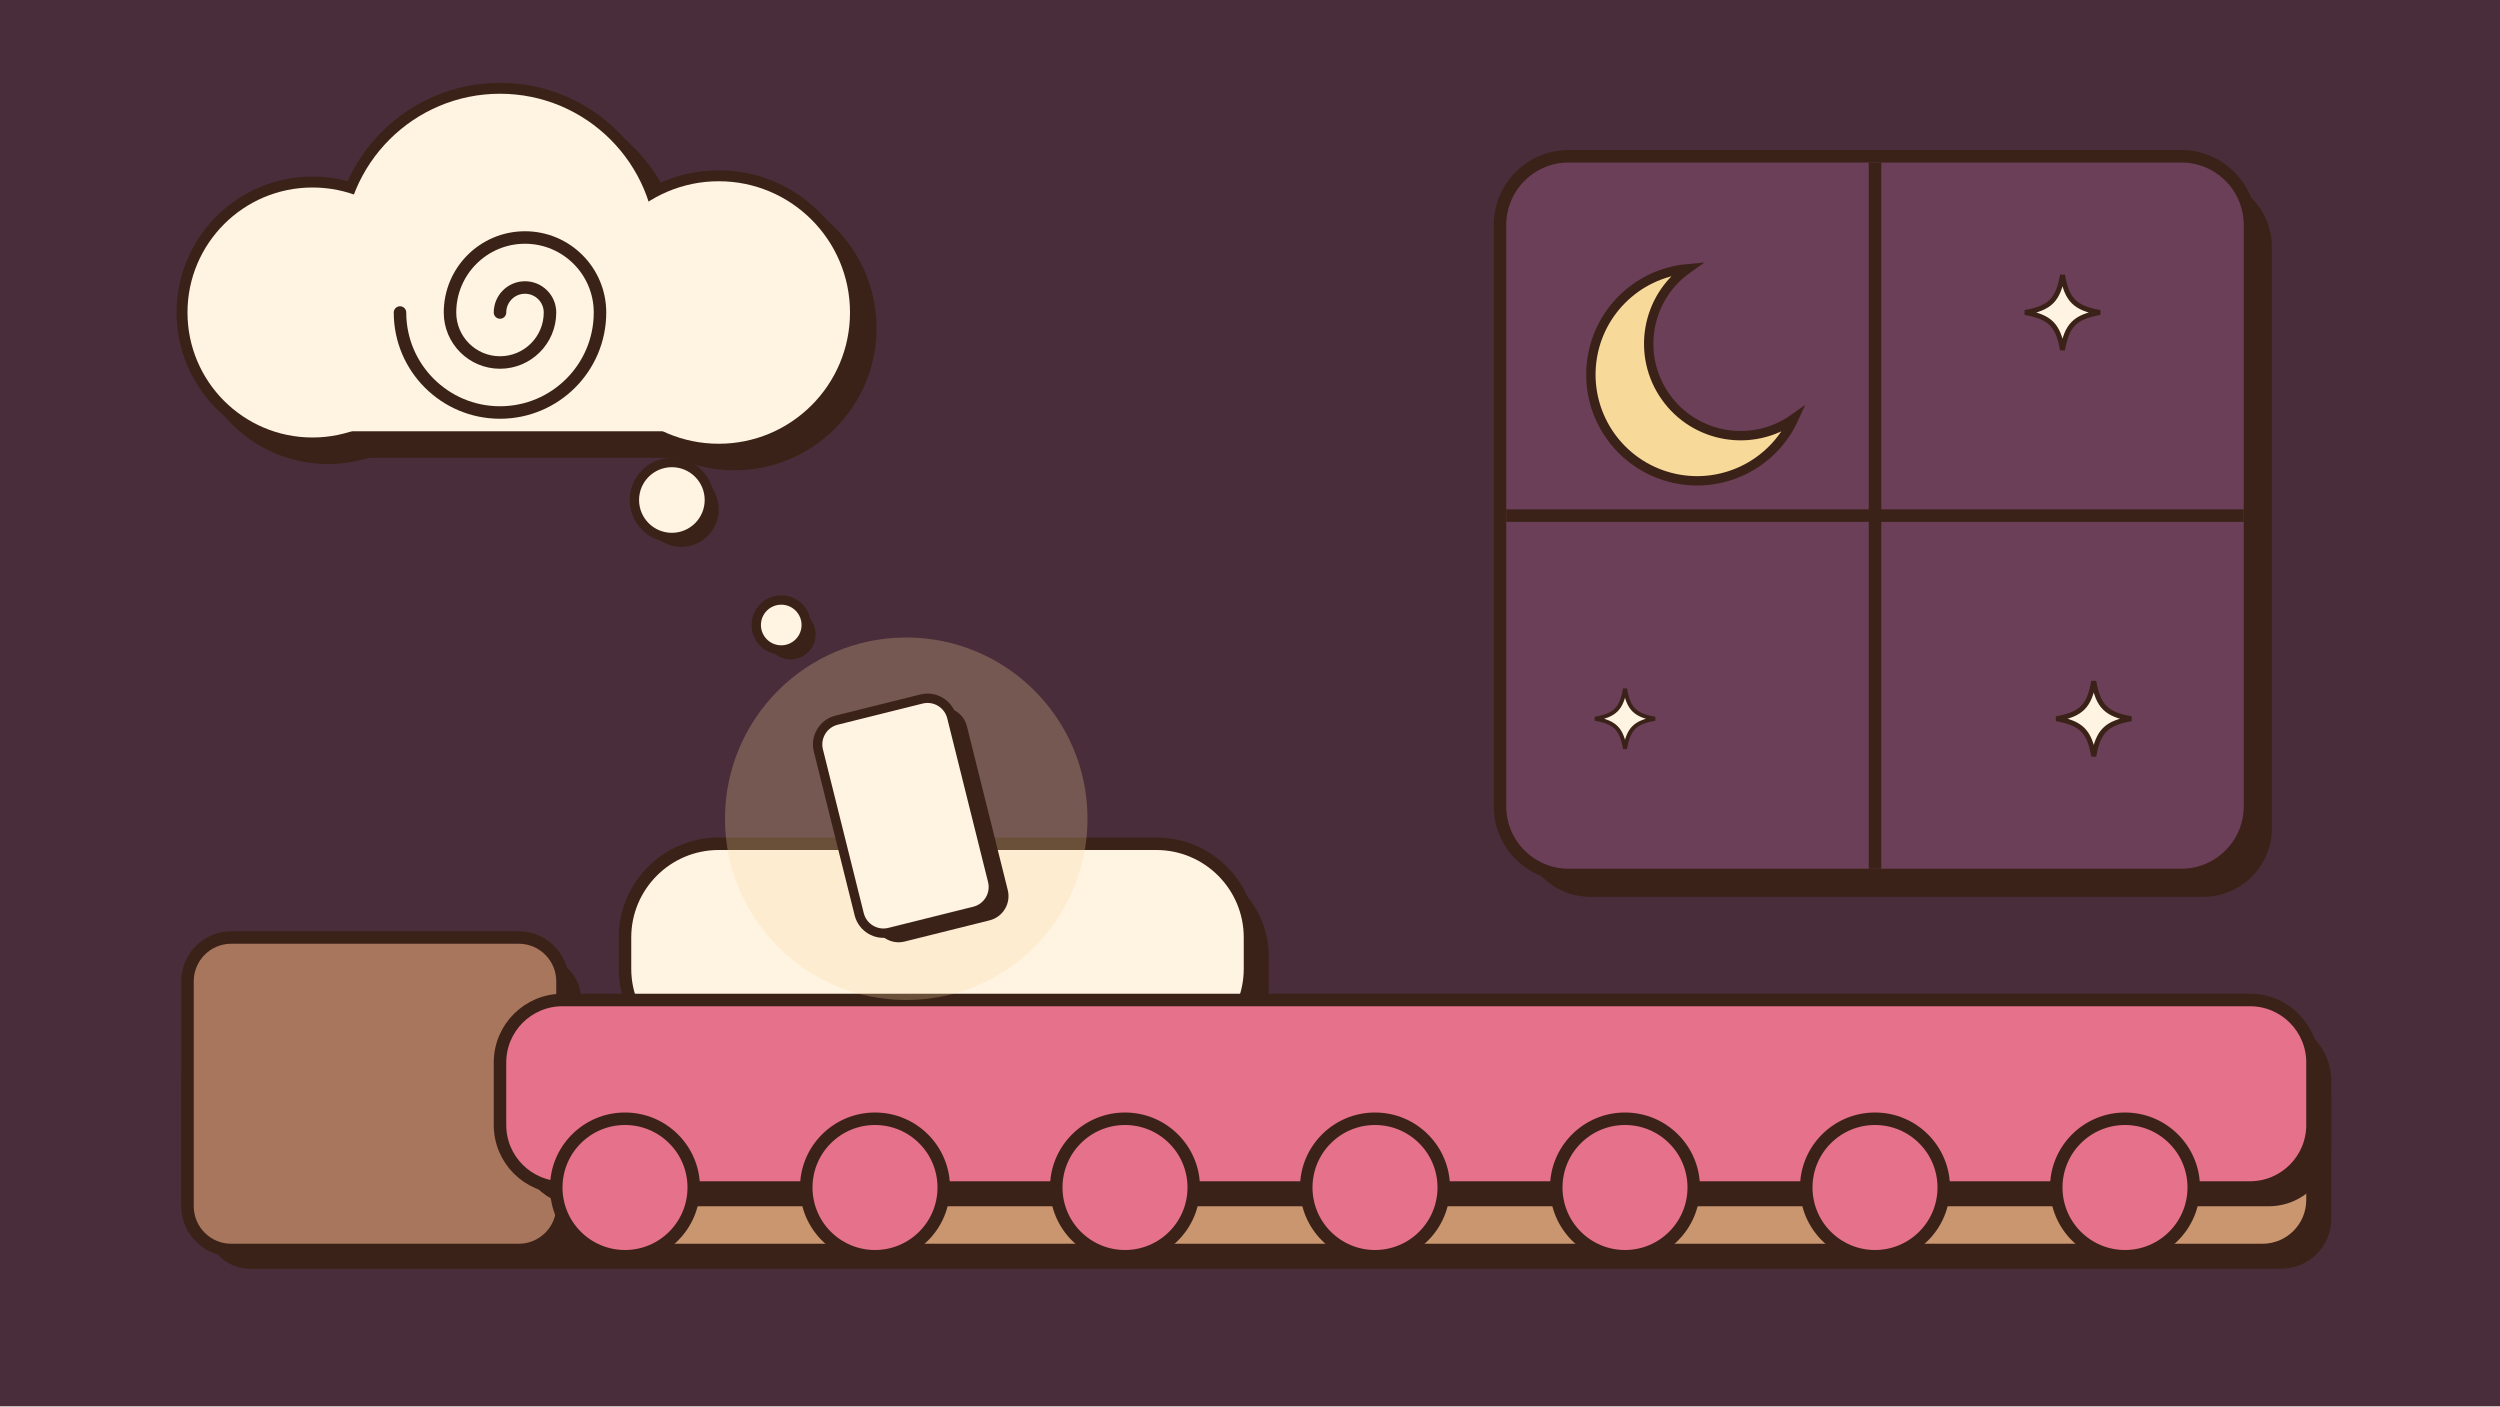
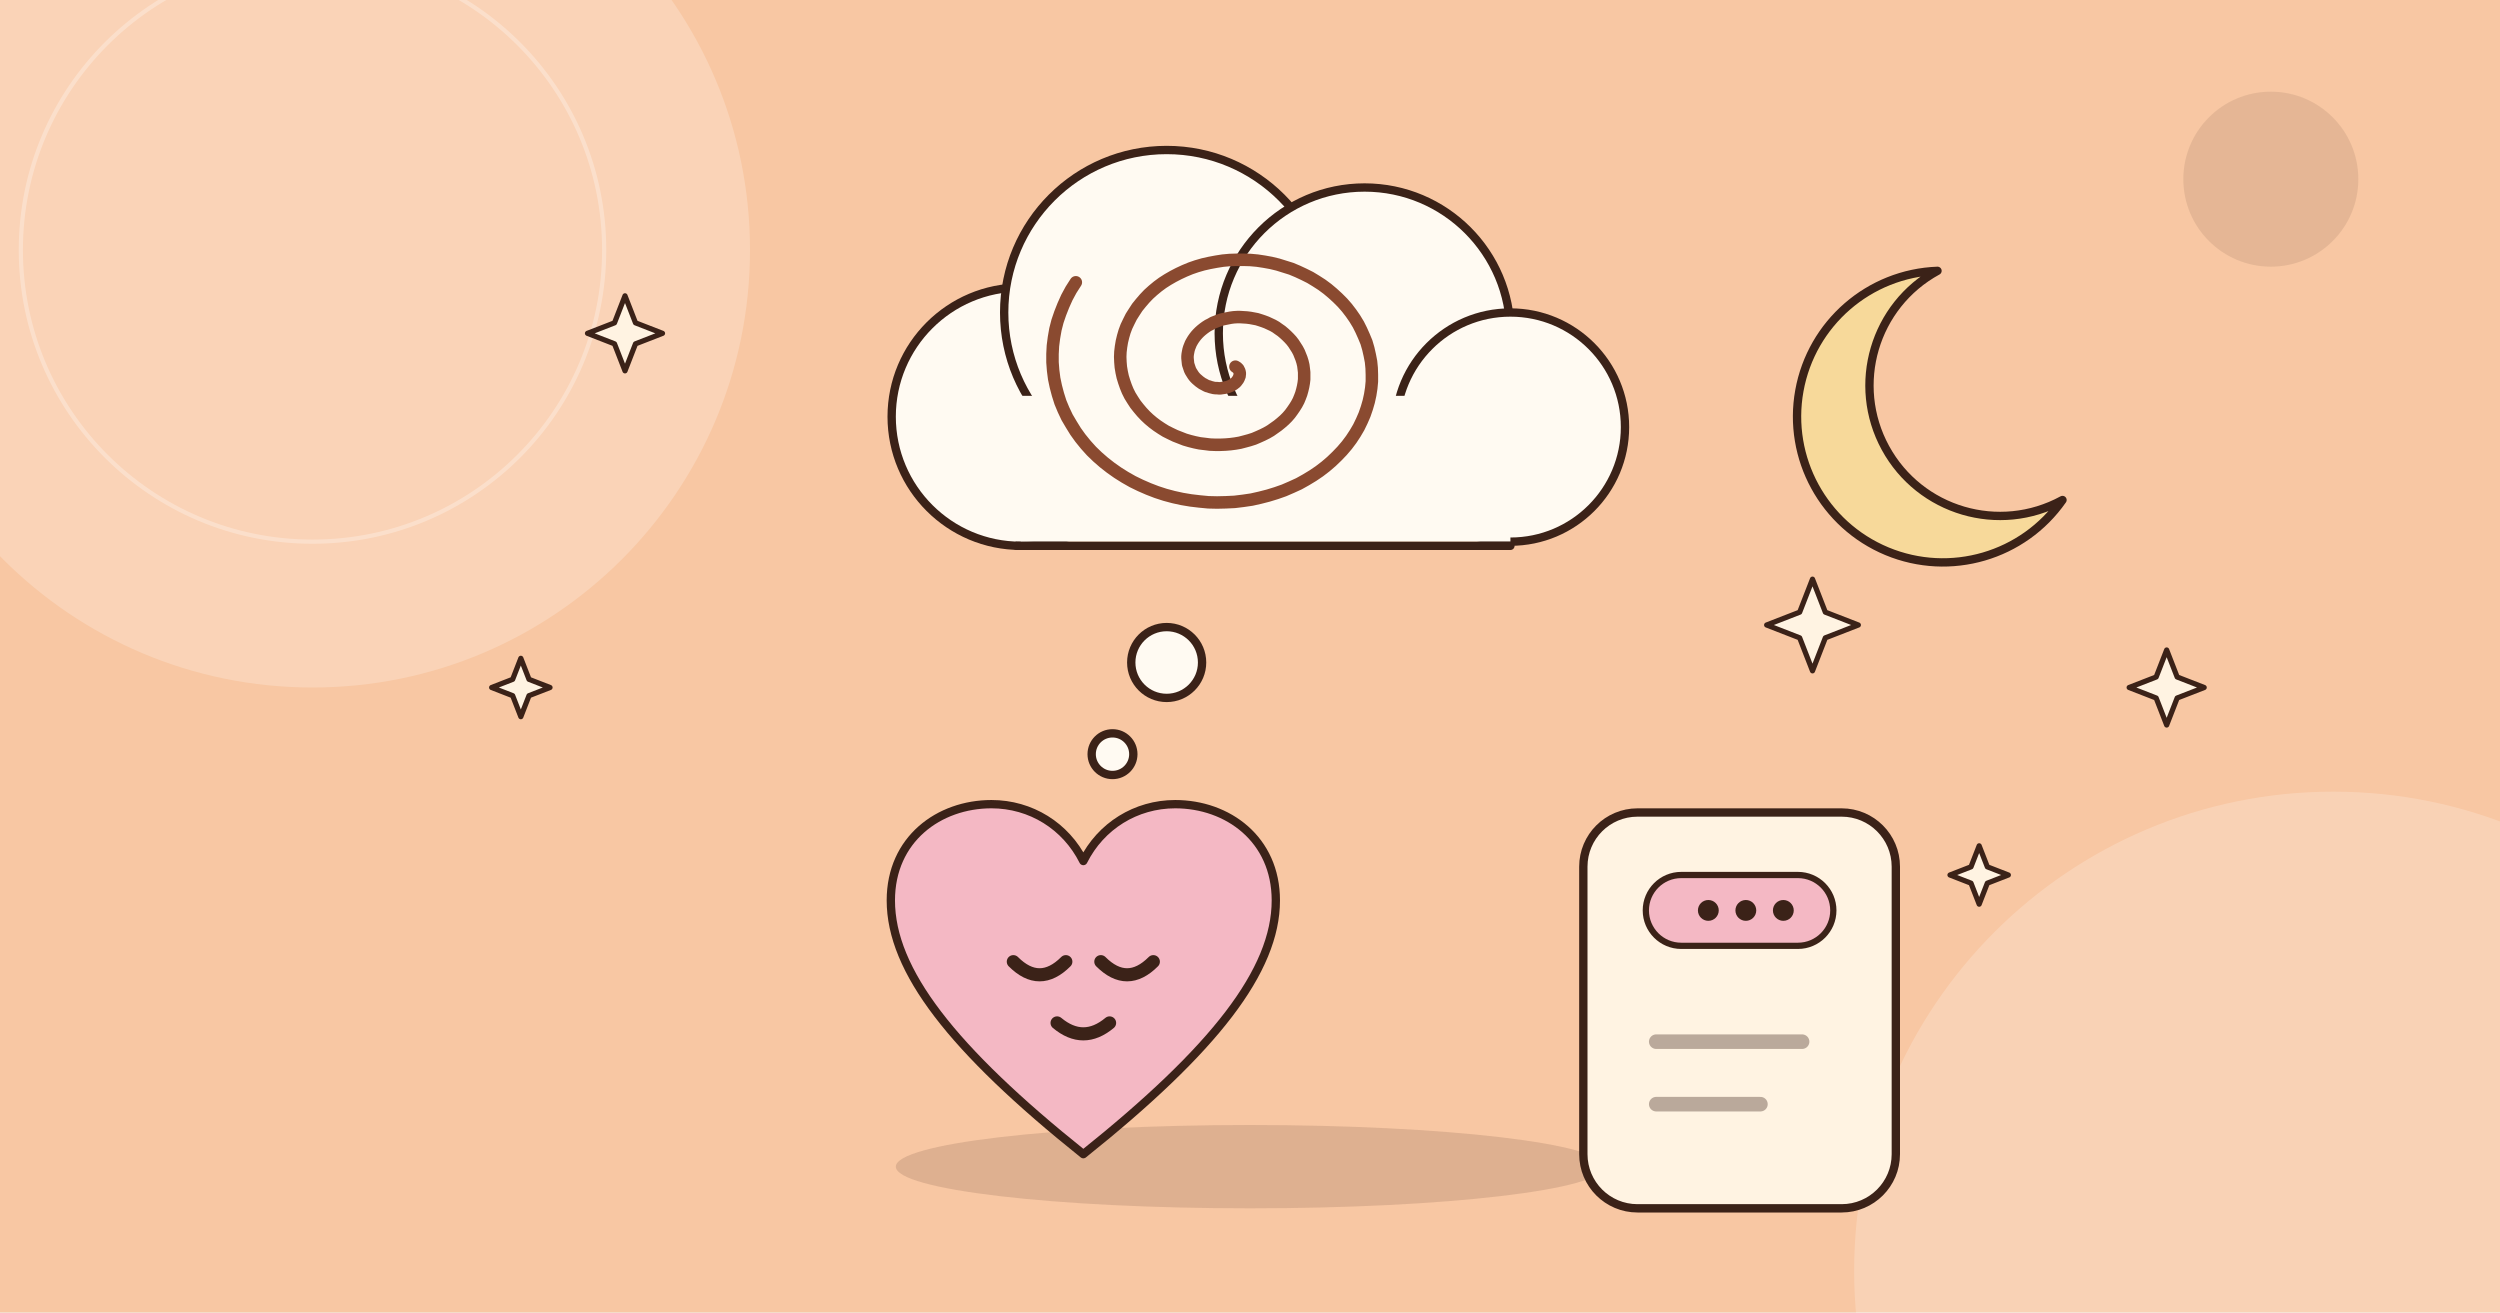
- <svg xmlns="http://www.w3.org/2000/svg" viewBox="0 0 800 450" preserveAspectRatio="xMidYMid slice">
-   <rect width="800" height="450" fill="#4a2d3a" />
-   <g transform="">
-     <rect x="487" y="57" width="240" height="230" rx="22" fill="#3b2218" />
-     <rect x="480" y="50" width="240" height="230" rx="22" fill="#6b3f58" stroke="#3b2218" stroke-width="4" />
+ <svg xmlns="http://www.w3.org/2000/svg" viewBox="0 0 1200 630" width="1200" height="630" role="img" aria-hidden="true">
+   <rect width="1200" height="630" fill="#f8c7a3" />
+   <circle cx="150" cy="120" r="210" fill="#fff" fill-opacity=".22" />
+   <circle cx="150" cy="120" r="140" fill="none" stroke="#fff" stroke-opacity=".28" stroke-width="2" />
+   <circle cx="1090" cy="86" r="42" fill="#3b2218" fill-opacity=".10" />
+   <circle cx="1120" cy="610" r="230" fill="#fff" fill-opacity=".2" />
+   <ellipse cx="600" cy="560" rx="170" ry="20" fill="#3b2218" fill-opacity=".14" />
+   <g stroke="#3b2218" stroke-width="4" stroke-linejoin="round" fill="#fffaf2">
+     <circle cx="490" cy="200" r="62" />
+     <circle cx="560" cy="150" r="78" />
+     <circle cx="655" cy="160" r="70" />
+     <circle cx="725" cy="205" r="55" />
  </g>
-   <line x1="600" y1="52" x2="600" y2="278" stroke="#3b2218" stroke-width="4" />
-   <line x1="482" y1="165" x2="718" y2="165" stroke="#3b2218" stroke-width="4" />
-   <g transform="translate(540 120)">
-     <path d="M0 -34 A34 34 0 1 0 34 14 A27 27 0 1 1 0 -34Z" fill="#f7d99a" stroke="#3b2218" stroke-width="3" />
+   <rect x="490" y="190" width="235" height="70" fill="#fffaf2" />
+   <path d="M488 262 H725" stroke="#3b2218" stroke-width="4" stroke-linecap="round" />
+   <path d="M429 220 V204" stroke="none" />
+   <path d="M593.0 176.0 L593.3 176.2 L593.5 176.3 L593.8 176.5 L594.0 176.8 L594.3 177.0 L594.5 177.3 L594.6 177.6 L594.8 177.9 L594.9 178.2 L595.0 178.6 L595.1 178.9 L595.1 179.3 L595.1 179.7 L595.0 180.1 L595.0 180.5 L594.8 180.9 L594.7 181.3 L594.5 181.7 L594.3 182.1 L594.0 182.5 L593.7 182.9 L593.4 183.3 L593.0 183.7 L592.6 184.0 L592.1 184.4 L591.6 184.7 L591.1 185.0 L590.5 185.3 L589.9 185.5 L589.3 185.8 L588.6 185.9 L587.9 186.1 L587.2 186.2 L586.5 186.3 L585.8 186.4 L585.0 186.4 L584.2 186.3 L583.4 186.3 L582.6 186.2 L581.8 186.0 L581.0 185.8 L580.2 185.5 L579.4 185.3 L578.6 184.9 L577.9 184.5 L577.1 184.1 L576.4 183.6 L575.7 183.1 L575.0 182.5 L574.3 181.9 L573.7 181.3 L573.1 180.6 L572.6 179.9 L572.1 179.1 L571.6 178.3 L571.2 177.5 L570.9 176.6 L570.6 175.7 L570.3 174.8 L570.2 173.9 L570.1 172.9 L570.0 171.9 L570.0 171.0 L570.1 170.0 L570.3 168.9 L570.5 167.9 L570.8 166.9 L571.2 165.9 L571.6 164.9 L572.1 164.0 L572.7 163.0 L573.4 162.0 L574.1 161.1 L574.9 160.2 L575.8 159.3 L576.7 158.5 L577.7 157.7 L578.8 156.9 L579.9 156.2 L581.1 155.6 L582.3 154.9 L583.6 154.4 L584.9 153.9 L586.3 153.4 L587.7 153.1 L589.2 152.8 L590.7 152.5 L592.2 152.3 L593.8 152.2 L595.3 152.2 L596.9 152.3 L598.5 152.4 L600.1 152.6 L601.7 152.9 L603.3 153.2 L604.9 153.7 L606.4 154.2 L608.0 154.8 L609.5 155.5 L611.0 156.2 L612.4 157.0 L613.8 158.0 L615.1 158.9 L616.4 160.0 L617.6 161.1 L618.8 162.3 L619.9 163.5 L620.9 164.8 L621.8 166.2 L622.7 167.6 L623.5 169.1 L624.1 170.6 L624.7 172.1 L625.2 173.7 L625.6 175.4 L625.8 177.0 L626.0 178.7 L626.0 180.4 L626.0 182.1 L625.8 183.8 L625.5 185.5 L625.1 187.2 L624.6 189.0 L624.0 190.6 L623.3 192.3 L622.4 194.0 L621.4 195.6 L620.3 197.2 L619.2 198.7 L617.9 200.2 L616.5 201.6 L614.9 203.0 L613.3 204.3 L611.6 205.5 L609.9 206.7 L608.0 207.8 L606.0 208.8 L604.0 209.7 L601.9 210.6 L599.7 211.3 L597.5 211.9 L595.2 212.5 L592.9 212.9 L590.6 213.2 L588.2 213.4 L585.7 213.5 L583.3 213.5 L580.8 213.4 L578.4 213.1 L575.9 212.8 L573.5 212.3 L571.1 211.7 L568.7 211.0 L566.4 210.1 L564.1 209.2 L561.8 208.1 L559.6 207.0 L557.5 205.7 L555.4 204.3 L553.4 202.8 L551.5 201.2 L549.8 199.6 L548.1 197.8 L546.5 195.9 L545.0 194.0 L543.7 192.0 L542.4 189.9 L541.3 187.7 L540.4 185.5 L539.6 183.2 L538.9 180.9 L538.4 178.6 L538.0 176.2 L537.8 173.8 L537.7 171.3 L537.8 168.9 L538.1 166.4 L538.5 164.0 L539.1 161.5 L539.8 159.1 L540.7 156.7 L541.8 154.4 L543.0 152.0 L544.4 149.8 L545.9 147.5 L547.6 145.4 L549.4 143.3 L551.3 141.3 L553.4 139.4 L555.7 137.5 L558.0 135.8 L560.5 134.2 L563.1 132.7 L565.8 131.3 L568.6 130.0 L571.5 128.8 L574.4 127.8 L577.5 126.9 L580.6 126.2 L583.8 125.6 L587.0 125.1 L590.3 124.8 L593.5 124.7 L596.9 124.7 L600.2 124.8 L603.5 125.1 L606.8 125.6 L610.1 126.2 L613.4 127.0 L616.6 128.0 L619.8 129.0 L622.9 130.3 L625.9 131.7 L628.9 133.2 L631.7 134.9 L634.5 136.7 L637.2 138.7 L639.7 140.8 L642.1 143.0 L644.4 145.3 L646.5 147.7 L648.5 150.3 L650.3 152.9 L652.0 155.7 L653.4 158.5 L654.7 161.4 L655.9 164.3 L656.8 167.4 L657.5 170.5 L658.1 173.6 L658.4 176.7 L658.5 179.9 L658.5 183.1 L658.2 186.3 L657.7 189.5 L657.0 192.7 L656.1 195.8 L655.0 199.0 L653.7 202.0 L652.2 205.1 L650.5 208.0 L648.6 210.9 L646.5 213.7 L644.2 216.4 L641.7 219.0 L639.1 221.5 L636.3 223.9 L633.3 226.2 L630.2 228.3 L626.9 230.3 L623.5 232.2 L620.0 233.8 L616.3 235.4 L612.6 236.7 L608.7 237.9 L604.8 238.9 L600.8 239.8 L596.7 240.4 L592.6 240.9 L588.4 241.1 L584.2 241.2 L580.0 241.1 L575.8 240.7 L571.6 240.2 L567.4 239.5 L563.3 238.6 L559.2 237.5 L555.2 236.2 L551.3 234.7 L547.4 233.0 L543.7 231.2 L540.0 229.1 L536.5 226.9 L533.1 224.5 L529.9 222.0 L526.8 219.3 L523.9 216.5 L521.2 213.5 L518.6 210.3 L516.3 207.1 L514.2 203.7 L512.2 200.3 L510.5 196.7 L509.0 193.1 L507.8 189.3 L506.8 185.5 L506.0 181.7 L505.5 177.8 L505.2 173.9 L505.2 169.9 L505.4 166.0 L505.9 162.1 L506.6 158.1 L507.6 154.2 L508.9 150.4 L510.4 146.6 L512.1 142.8 L514.1 139.1 L516.4 135.5" fill="none" stroke="#8a4a30" stroke-width="6" stroke-linecap="round" stroke-linejoin="round" />
+   <circle cx="560" cy="318" r="17" fill="#fffaf2" stroke="#3b2218" stroke-width="4" />
+   <circle cx="534" cy="362" r="10" fill="#fffaf2" stroke="#3b2218" stroke-width="4" />
+   <g transform="translate(520 470) rotate(0) scale(2.1) translate(-50 -48)">
+     <path d="M50 88 C20 64 6 46 6 30 C6 16 17 8 29 8 C38 8 46 13 50 21 C54 13 62 8 71 8 C83 8 94 16 94 30 C94 46 80 64 50 88 Z" fill="#f4b8c4" stroke="#3b2218" stroke-width="1.90" stroke-linejoin="round" />
+     <path d="M34 44 q6 6 12 0 M54 44 q6 6 12 0" fill="none" stroke="#3b2218" stroke-width="3" stroke-linecap="round" />
+     <path d="M44 58 q6 5 12 0" fill="none" stroke="#3b2218" stroke-width="3" stroke-linecap="round" />
  </g>
-   <path d="M0-12C1.4-4 4-1.4 12 0 4 1.4 1.4 4 0 12-1.4 4-4 1.4-12 0-4-1.4-1.4-4 0-12Z" transform="translate(660 100) scale(1)" fill="#fff3e2" stroke="#3b2218" stroke-width="1.6" />
-   <path d="M0-12C1.4-4 4-1.4 12 0 4 1.4 1.4 4 0 12-1.4 4-4 1.4-12 0-4-1.4-1.4-4 0-12Z" transform="translate(520 230) scale(0.8)" fill="#fff3e2" stroke="#3b2218" stroke-width="1.6" />
-   <path d="M0-12C1.4-4 4-1.4 12 0 4 1.4 1.4 4 0 12-1.4 4-4 1.4-12 0-4-1.4-1.4-4 0-12Z" transform="translate(670 230) scale(1)" fill="#fff3e2" stroke="#3b2218" stroke-width="1.6" />
-   <g transform="">
-     <rect x="66" y="336" width="680" height="70" rx="16" fill="#3b2218" />
-     <rect x="60" y="330" width="680" height="70" rx="16" fill="#c9966f" stroke="#3b2218" stroke-width="4" />
-   </g>
-   <g transform="">
-     <rect x="66" y="306" width="120" height="100" rx="14" fill="#3b2218" />
-     <rect x="60" y="300" width="120" height="100" rx="14" fill="#a8765c" stroke="#3b2218" stroke-width="4" />
-   </g>
-   <g transform="">
-     <rect x="206" y="276" width="200" height="70" rx="30" fill="#3b2218" />
-     <rect x="200" y="270" width="200" height="70" rx="30" fill="#fff3e2" stroke="#3b2218" stroke-width="4" />
-   </g>
-   <g transform="">
-     <rect x="166" y="326" width="580" height="60" rx="20" fill="#3b2218" />
-     <rect x="160" y="320" width="580" height="60" rx="20" fill="#e5718a" stroke="#3b2218" stroke-width="4" />
-   </g>
-   <circle cx="200" cy="380" r="22" fill="#e5718a" stroke="#3b2218" stroke-width="4" />
-   <circle cx="280" cy="380" r="22" fill="#e5718a" stroke="#3b2218" stroke-width="4" />
-   <circle cx="360" cy="380" r="22" fill="#e5718a" stroke="#3b2218" stroke-width="4" />
-   <circle cx="440" cy="380" r="22" fill="#e5718a" stroke="#3b2218" stroke-width="4" />
-   <circle cx="520" cy="380" r="22" fill="#e5718a" stroke="#3b2218" stroke-width="4" />
-   <circle cx="600" cy="380" r="22" fill="#e5718a" stroke="#3b2218" stroke-width="4" />
-   <circle cx="680" cy="380" r="22" fill="#e5718a" stroke="#3b2218" stroke-width="4" />
-   <circle cx="290" cy="262" r="58" fill="#f7d99a" opacity=".25" />
-   <g transform="rotate(-14 290 262)">
-     <rect x="272" y="230" width="44" height="70" rx="8" fill="#3b2218" />
-     <rect x="268" y="226" width="44" height="70" rx="8" fill="#fff3e2" stroke="#3b2218" stroke-width="3" />
-   </g>
-   <circle cx="253" cy="203" r="8" fill="#3b2218" />
-   <circle cx="250" cy="200" r="8" fill="#fff3e2" stroke="#3b2218" stroke-width="3" />
-   <circle cx="218" cy="163" r="12" fill="#3b2218" />
-   <circle cx="215" cy="160" r="12" fill="#fff3e2" stroke="#3b2218" stroke-width="3" />
-   <g transform="translate(5 5)">
-     <circle cx="100" cy="100" r="40" fill="#3b2218" stroke="#3b2218" stroke-width="7.0" stroke-linejoin="round" />
-     <circle cx="160" cy="80" r="50" fill="#3b2218" stroke="#3b2218" stroke-width="7.0" stroke-linejoin="round" />
-     <circle cx="230" cy="100" r="42" fill="#3b2218" stroke="#3b2218" stroke-width="7.0" stroke-linejoin="round" />
-     <rect x="80" y="100" width="180" height="38" rx="19" fill="#3b2218" stroke="#3b2218" stroke-width="7.0" stroke-linejoin="round" />
-   </g>
-   <circle cx="100" cy="100" r="40" fill="#3b2218" stroke="#3b2218" stroke-width="7.0" stroke-linejoin="round" />
-   <circle cx="160" cy="80" r="50" fill="#3b2218" stroke="#3b2218" stroke-width="7.0" stroke-linejoin="round" />
-   <circle cx="230" cy="100" r="42" fill="#3b2218" stroke="#3b2218" stroke-width="7.0" stroke-linejoin="round" />
-   <rect x="80" y="100" width="180" height="38" rx="19" fill="#3b2218" stroke="#3b2218" stroke-width="7.0" stroke-linejoin="round" />
-   <circle cx="100" cy="100" r="40" fill="#fff3e2" />
-   <circle cx="160" cy="80" r="50" fill="#fff3e2" />
-   <circle cx="230" cy="100" r="42" fill="#fff3e2" />
-   <rect x="80" y="100" width="180" height="38" rx="19" fill="#fff3e2" />
-   <path d="M160 100 m0 0 a8 8 0 1 1 16 0 a16 16 0 1 1 -32 0 a24 24 0 1 1 48 0 a32 32 0 1 1 -64 0" fill="none" stroke="#3b2218" stroke-width="4" stroke-linecap="round" />
+   <path d="M930 130 a70 70 0 1 0 60 110 a58 58 0 0 1 -60 -110z" fill="#f7d99a" stroke="#3b2218" stroke-width="4" stroke-linejoin="round" />
+   <path d="M870 278 L876.16 293.84 L892 300 L876.16 306.16 L870 322 L863.84 306.16 L848 300 L863.84 293.84 Z" fill="#fff3e2" stroke="#3b2218" stroke-width="2.5" stroke-linejoin="round" />
+   <path d="M1040 312 L1045.04 324.96 L1058 330 L1045.04 335.04 L1040 348 L1034.96 335.04 L1022 330 L1034.96 324.96 Z" fill="#fff3e2" stroke="#3b2218" stroke-width="2.5" stroke-linejoin="round" />
+   <path d="M950 406 L953.92 416.08 L964 420 L953.92 423.92 L950 434 L946.08 423.92 L936 420 L946.08 416.08 Z" fill="#fff3e2" stroke="#3b2218" stroke-width="2.5" stroke-linejoin="round" />
+   <path d="M300 142 L305.04 154.96 L318 160 L305.04 165.04 L300 178 L294.96 165.04 L282 160 L294.96 154.96 Z" fill="#fff3e2" stroke="#3b2218" stroke-width="2.5" stroke-linejoin="round" />
+   <path d="M250 316 L253.92 326.08 L264 330 L253.92 333.92 L250 344 L246.08 333.92 L236 330 L246.08 326.08 Z" fill="#fff3e2" stroke="#3b2218" stroke-width="2.5" stroke-linejoin="round" />
+   <rect x="760" y="390" width="150" height="190" rx="26" fill="#fff3e2" stroke="#3b2218" stroke-width="4" />
+   <rect x="790" y="420" width="90" height="34" rx="17" fill="#f4b8c4" stroke="#3b2218" stroke-width="3" />
+   <circle cx="820" cy="437" r="5" fill="#3b2218" />
+   <circle cx="838" cy="437" r="5" fill="#3b2218" />
+   <circle cx="856" cy="437" r="5" fill="#3b2218" />
+   <line x1="795" y1="500" x2="865" y2="500" stroke="#3b2218" stroke-opacity="0.35" stroke-width="7" stroke-linecap="round" />
+   <line x1="795" y1="530" x2="845" y2="530" stroke="#3b2218" stroke-opacity="0.35" stroke-width="7" stroke-linecap="round" />
</svg>
